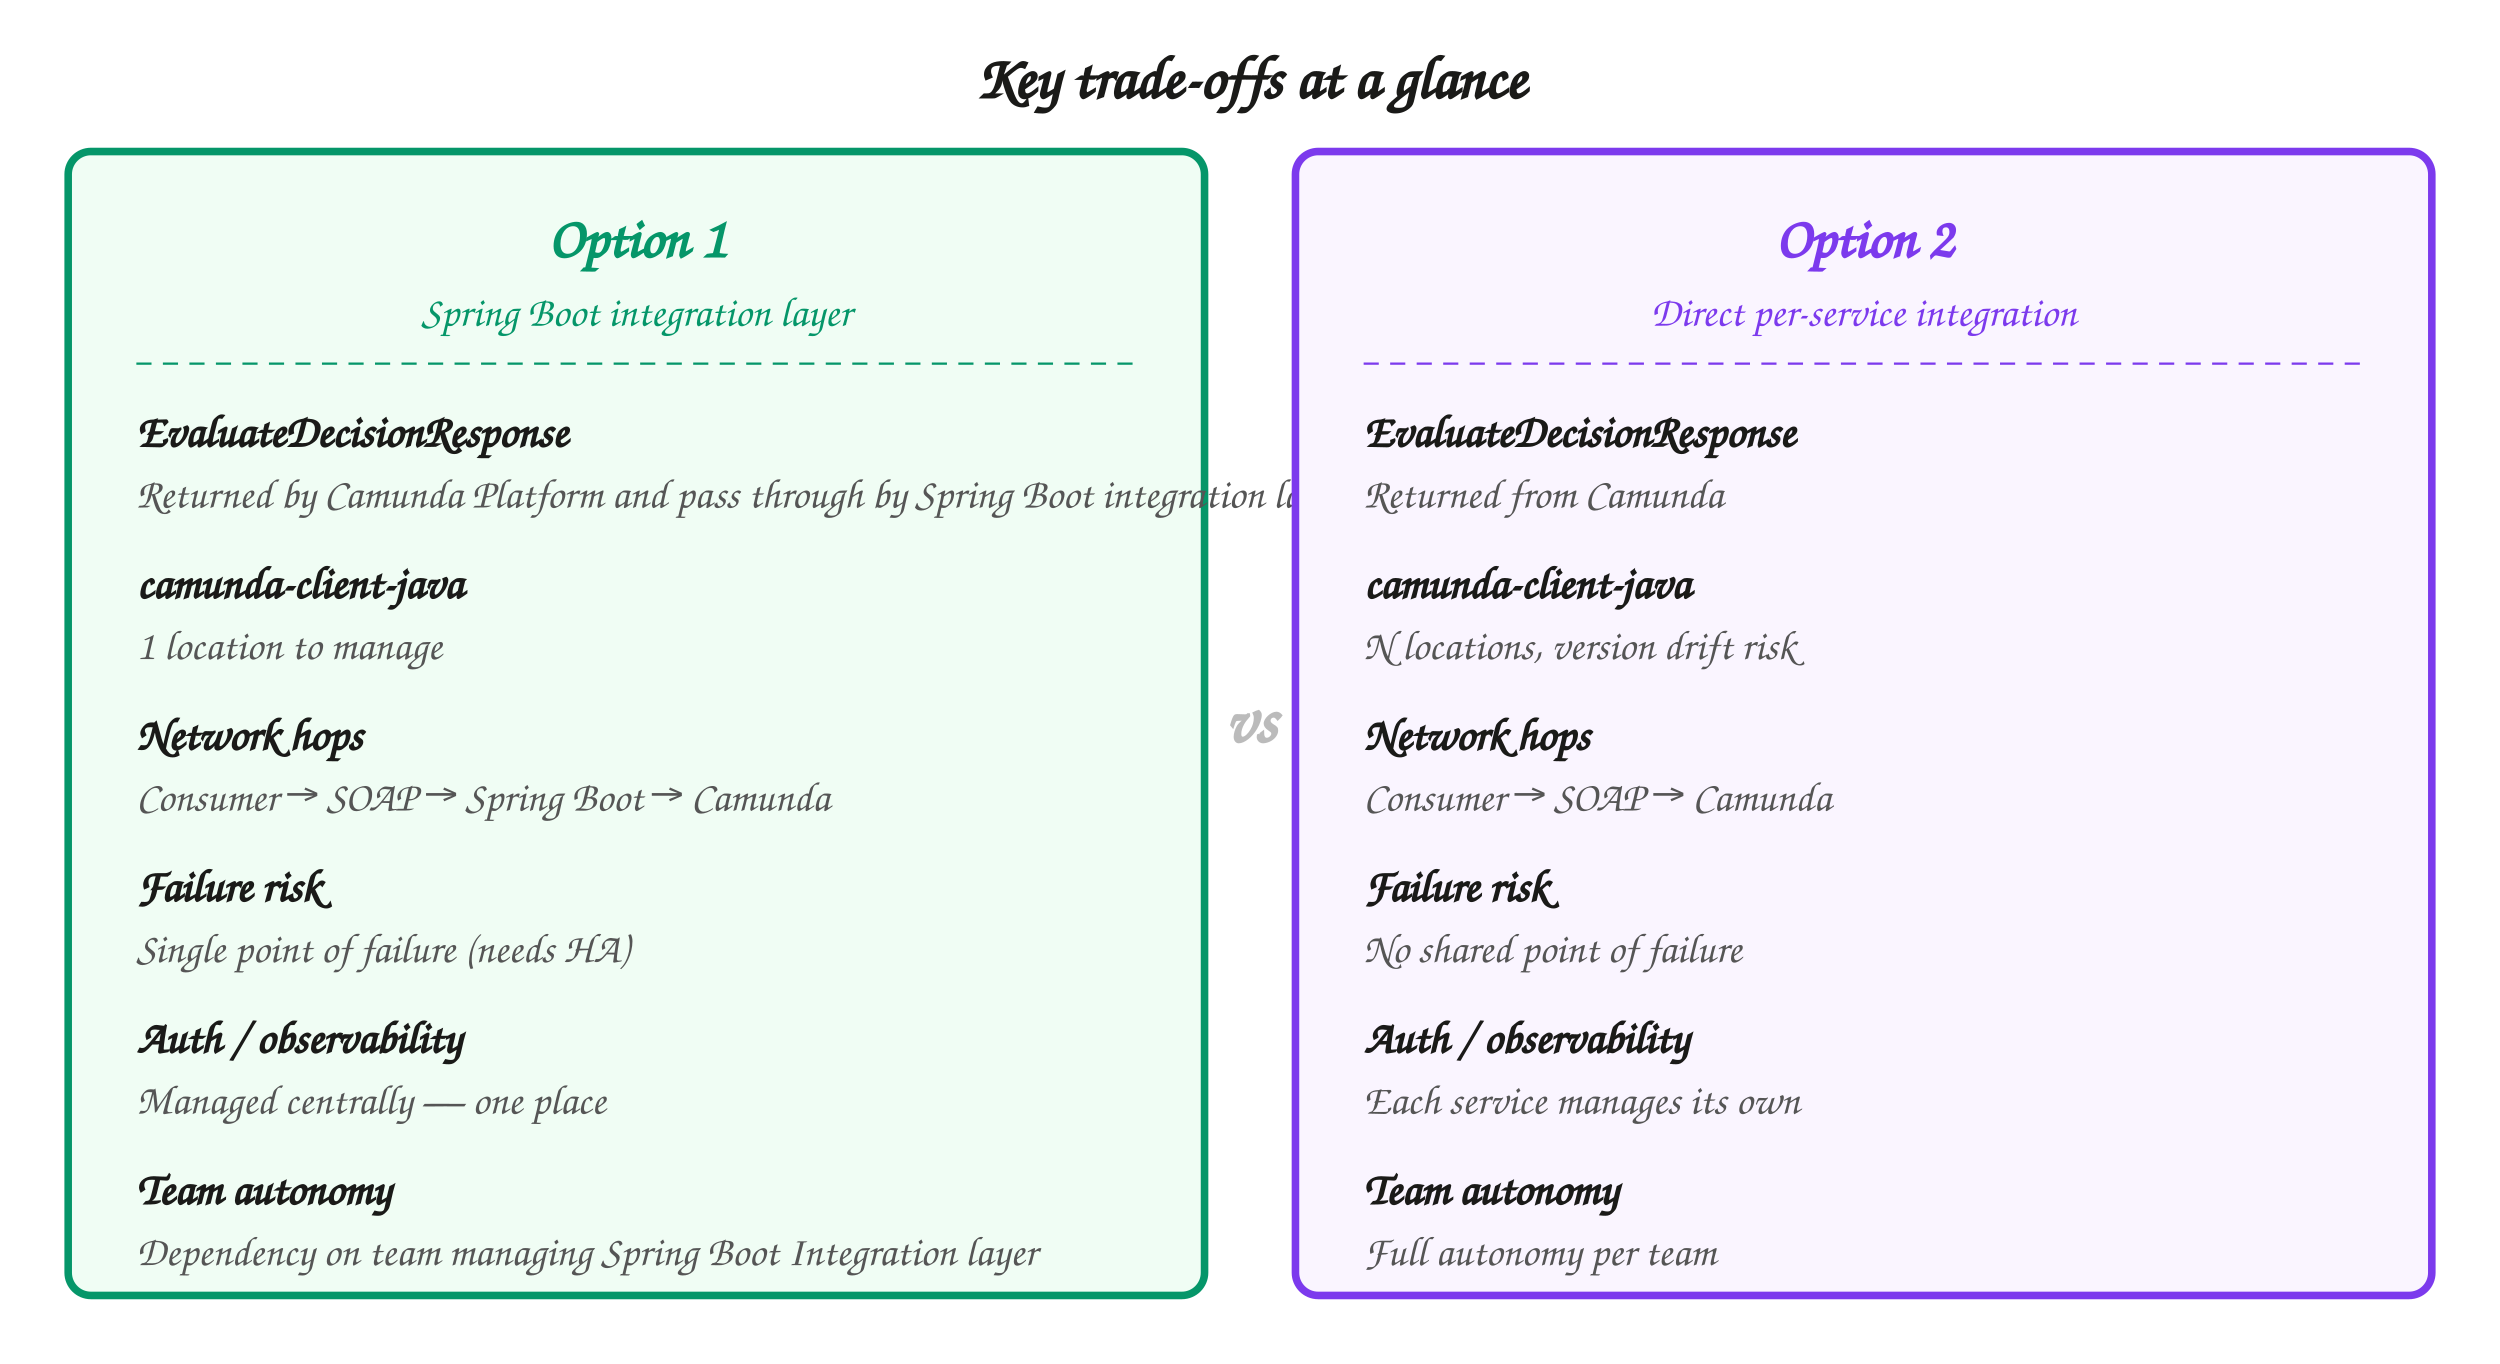
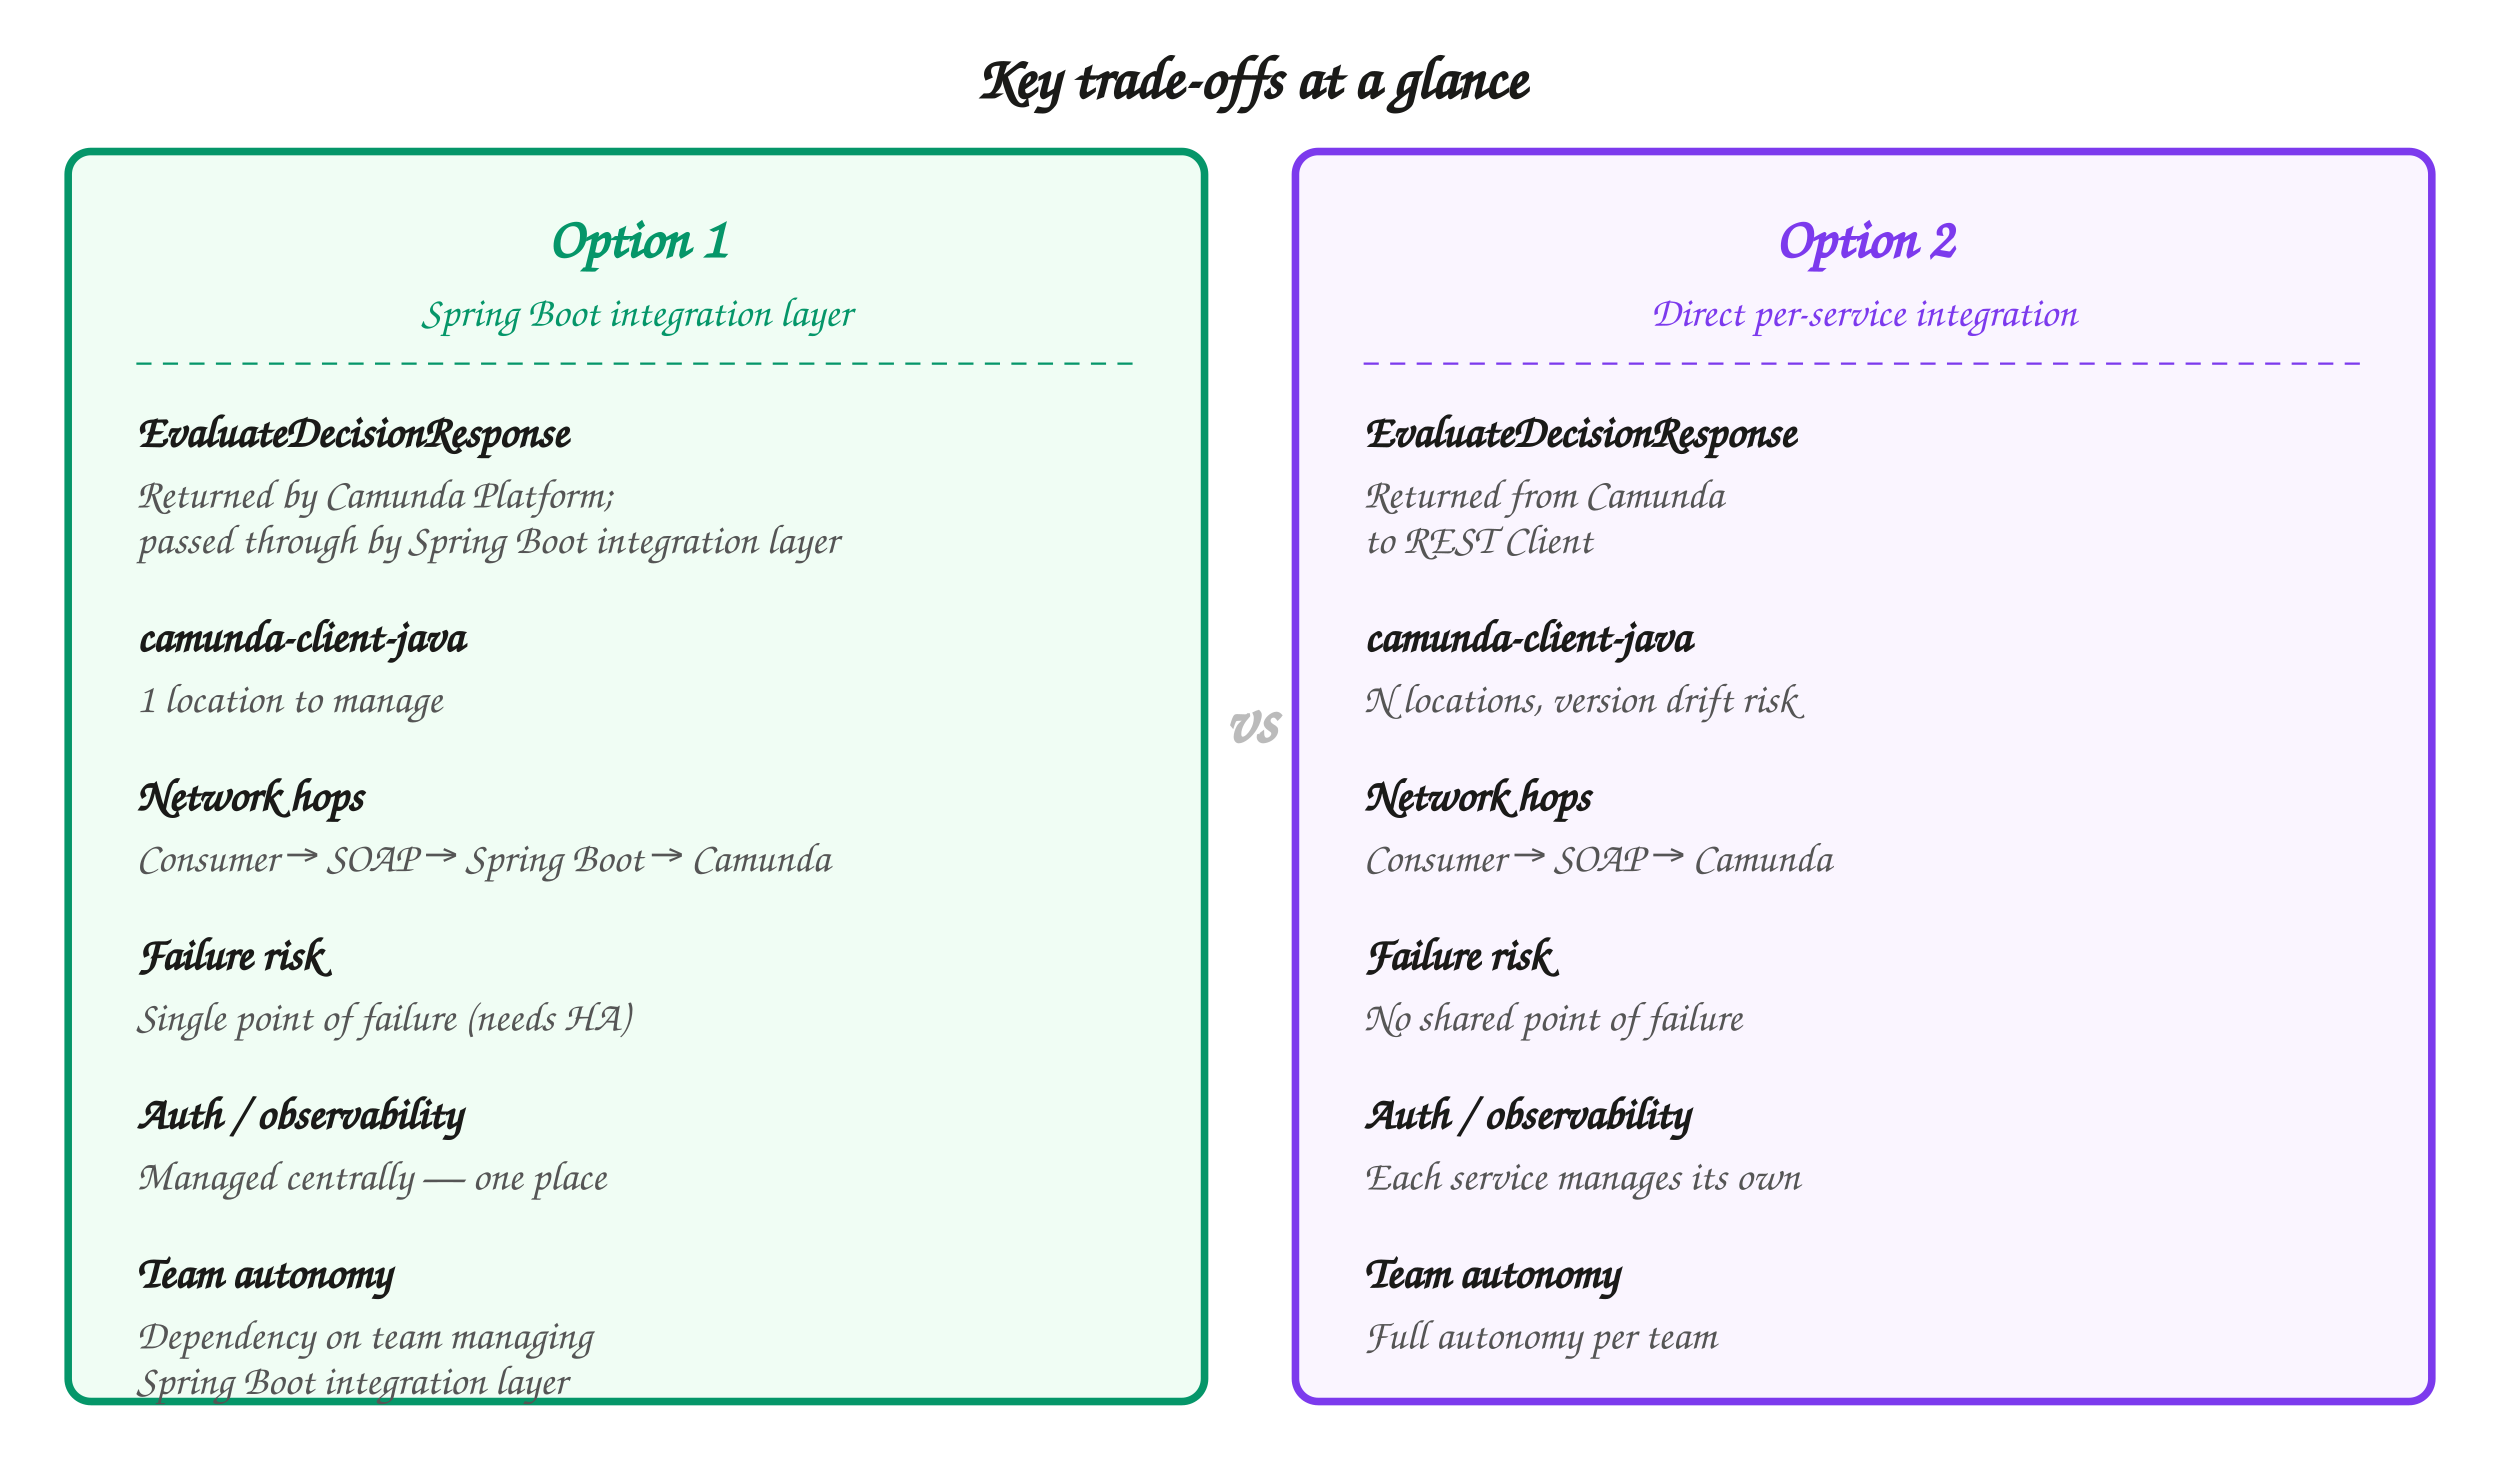
- <svg xmlns="http://www.w3.org/2000/svg" viewBox="0 0 660 360" width="660" height="360" style="background:#fafaf7;font-family:'Segoe Print','Comic Sans MS','Chalkboard SE',cursive">
+ <svg xmlns="http://www.w3.org/2000/svg" viewBox="0 0 660 390" width="660" height="390" style="background:#fafaf7;font-family:'Segoe Print','Comic Sans MS','Chalkboard SE',cursive">
  <text x="330" y="26" font-size="16" font-weight="bold" fill="#1a1a18" text-anchor="middle">Key trade-offs at a glance</text>
-   <rect x="18" y="40" width="300" height="302" rx="6" fill="#f0fdf4" stroke="#059669" stroke-width="2" />
+   <rect x="18" y="40" width="300" height="330" rx="6" fill="#f0fdf4" stroke="#059669" stroke-width="2" />
  <text x="168" y="68" font-size="15" font-weight="bold" fill="#059669" text-anchor="middle">Option 1</text>
  <text x="168" y="86" font-size="11" fill="#059669" text-anchor="middle">Spring Boot integration layer</text>
  <line x1="36" y1="96" x2="300" y2="96" stroke="#059669" stroke-width="0.6" stroke-dasharray="4 3" />
  <text x="36" y="118" font-size="12" font-weight="bold" fill="#1a1a18">EvaluateDecisionResponse</text>
-   <text x="36" y="134" font-size="11" fill="#555">Returned by Camunda Platform and pass through by Spring Boot integration layer</text>
-   <text x="36" y="158" font-size="12" font-weight="bold" fill="#1a1a18">camunda-client-java</text>
-   <text x="36" y="174" font-size="11" fill="#555">1 location to manage</text>
-   <text x="36" y="198" font-size="12" font-weight="bold" fill="#1a1a18">Network hops</text>
-   <text x="36" y="214" font-size="11" fill="#555">Consumer → SOAP → Spring Boot → Camunda</text>
-   <text x="36" y="238" font-size="12" font-weight="bold" fill="#1a1a18">Failure risk</text>
-   <text x="36" y="254" font-size="11" fill="#555">Single point of failure (needs HA)</text>
-   <text x="36" y="278" font-size="12" font-weight="bold" fill="#1a1a18">Auth / observability</text>
-   <text x="36" y="294" font-size="11" fill="#555">Managed centrally — one place</text>
-   <text x="36" y="318" font-size="12" font-weight="bold" fill="#1a1a18">Team autonomy</text>
-   <text x="36" y="334" font-size="11" fill="#555">Dependency on team managing Spring Boot Integration layer</text>
+   <text x="36" y="134" font-size="11" fill="#555">Returned by Camunda Platform;</text>
+   <text x="36" y="146" font-size="11" fill="#555">passed through by Spring Boot integration layer</text>
+   <text x="36" y="172" font-size="12" font-weight="bold" fill="#1a1a18">camunda-client-java</text>
+   <text x="36" y="188" font-size="11" fill="#555">1 location to manage</text>
+   <text x="36" y="214" font-size="12" font-weight="bold" fill="#1a1a18">Network hops</text>
+   <text x="36" y="230" font-size="11" fill="#555">Consumer → SOAP → Spring Boot → Camunda</text>
+   <text x="36" y="256" font-size="12" font-weight="bold" fill="#1a1a18">Failure risk</text>
+   <text x="36" y="272" font-size="11" fill="#555">Single point of failure (needs HA)</text>
+   <text x="36" y="298" font-size="12" font-weight="bold" fill="#1a1a18">Auth / observability</text>
+   <text x="36" y="314" font-size="11" fill="#555">Managed centrally — one place</text>
+   <text x="36" y="340" font-size="12" font-weight="bold" fill="#1a1a18">Team autonomy</text>
+   <text x="36" y="356" font-size="11" fill="#555">Dependency on team managing</text>
+   <text x="36" y="368" font-size="11" fill="#555">Spring Boot integration layer</text>
  <text x="330" y="196" font-size="18" font-weight="bold" fill="#bbb" text-anchor="middle">vs</text>
-   <rect x="342" y="40" width="300" height="302" rx="6" fill="#faf5ff" stroke="#7C3AED" stroke-width="2" />
+   <rect x="342" y="40" width="300" height="330" rx="6" fill="#faf5ff" stroke="#7C3AED" stroke-width="2" />
  <text x="492" y="68" font-size="15" font-weight="bold" fill="#7C3AED" text-anchor="middle">Option 2</text>
  <text x="492" y="86" font-size="11" fill="#7C3AED" text-anchor="middle">Direct per-service integration</text>
  <line x1="360" y1="96" x2="624" y2="96" stroke="#7C3AED" stroke-width="0.6" stroke-dasharray="4 3" />
  <text x="360" y="118" font-size="12" font-weight="bold" fill="#1a1a18">EvaluateDecisionResponse</text>
  <text x="360" y="134" font-size="11" fill="#555">Returned from Camunda</text>
-   <text x="360" y="158" font-size="12" font-weight="bold" fill="#1a1a18">camunda-client-java</text>
-   <text x="360" y="174" font-size="11" fill="#555">N locations, version drift risk</text>
-   <text x="360" y="198" font-size="12" font-weight="bold" fill="#1a1a18">Network hops</text>
-   <text x="360" y="214" font-size="11" fill="#555">Consumer → SOAP → Camunda</text>
-   <text x="360" y="238" font-size="12" font-weight="bold" fill="#1a1a18">Failure risk</text>
-   <text x="360" y="254" font-size="11" fill="#555">No shared point of failure</text>
-   <text x="360" y="278" font-size="12" font-weight="bold" fill="#1a1a18">Auth / observability</text>
-   <text x="360" y="294" font-size="11" fill="#555">Each service manages its own</text>
-   <text x="360" y="318" font-size="12" font-weight="bold" fill="#1a1a18">Team autonomy</text>
-   <text x="360" y="334" font-size="11" fill="#555">Full autonomy per team</text>
+   <text x="360" y="146" font-size="11" fill="#555">to REST Client</text>
+   <text x="360" y="172" font-size="12" font-weight="bold" fill="#1a1a18">camunda-client-java</text>
+   <text x="360" y="188" font-size="11" fill="#555">N locations, version drift risk</text>
+   <text x="360" y="214" font-size="12" font-weight="bold" fill="#1a1a18">Network hops</text>
+   <text x="360" y="230" font-size="11" fill="#555">Consumer → SOAP → Camunda</text>
+   <text x="360" y="256" font-size="12" font-weight="bold" fill="#1a1a18">Failure risk</text>
+   <text x="360" y="272" font-size="11" fill="#555">No shared point of failure</text>
+   <text x="360" y="298" font-size="12" font-weight="bold" fill="#1a1a18">Auth / observability</text>
+   <text x="360" y="314" font-size="11" fill="#555">Each service manages its own</text>
+   <text x="360" y="340" font-size="12" font-weight="bold" fill="#1a1a18">Team autonomy</text>
+   <text x="360" y="356" font-size="11" fill="#555">Full autonomy per team</text>
</svg>
